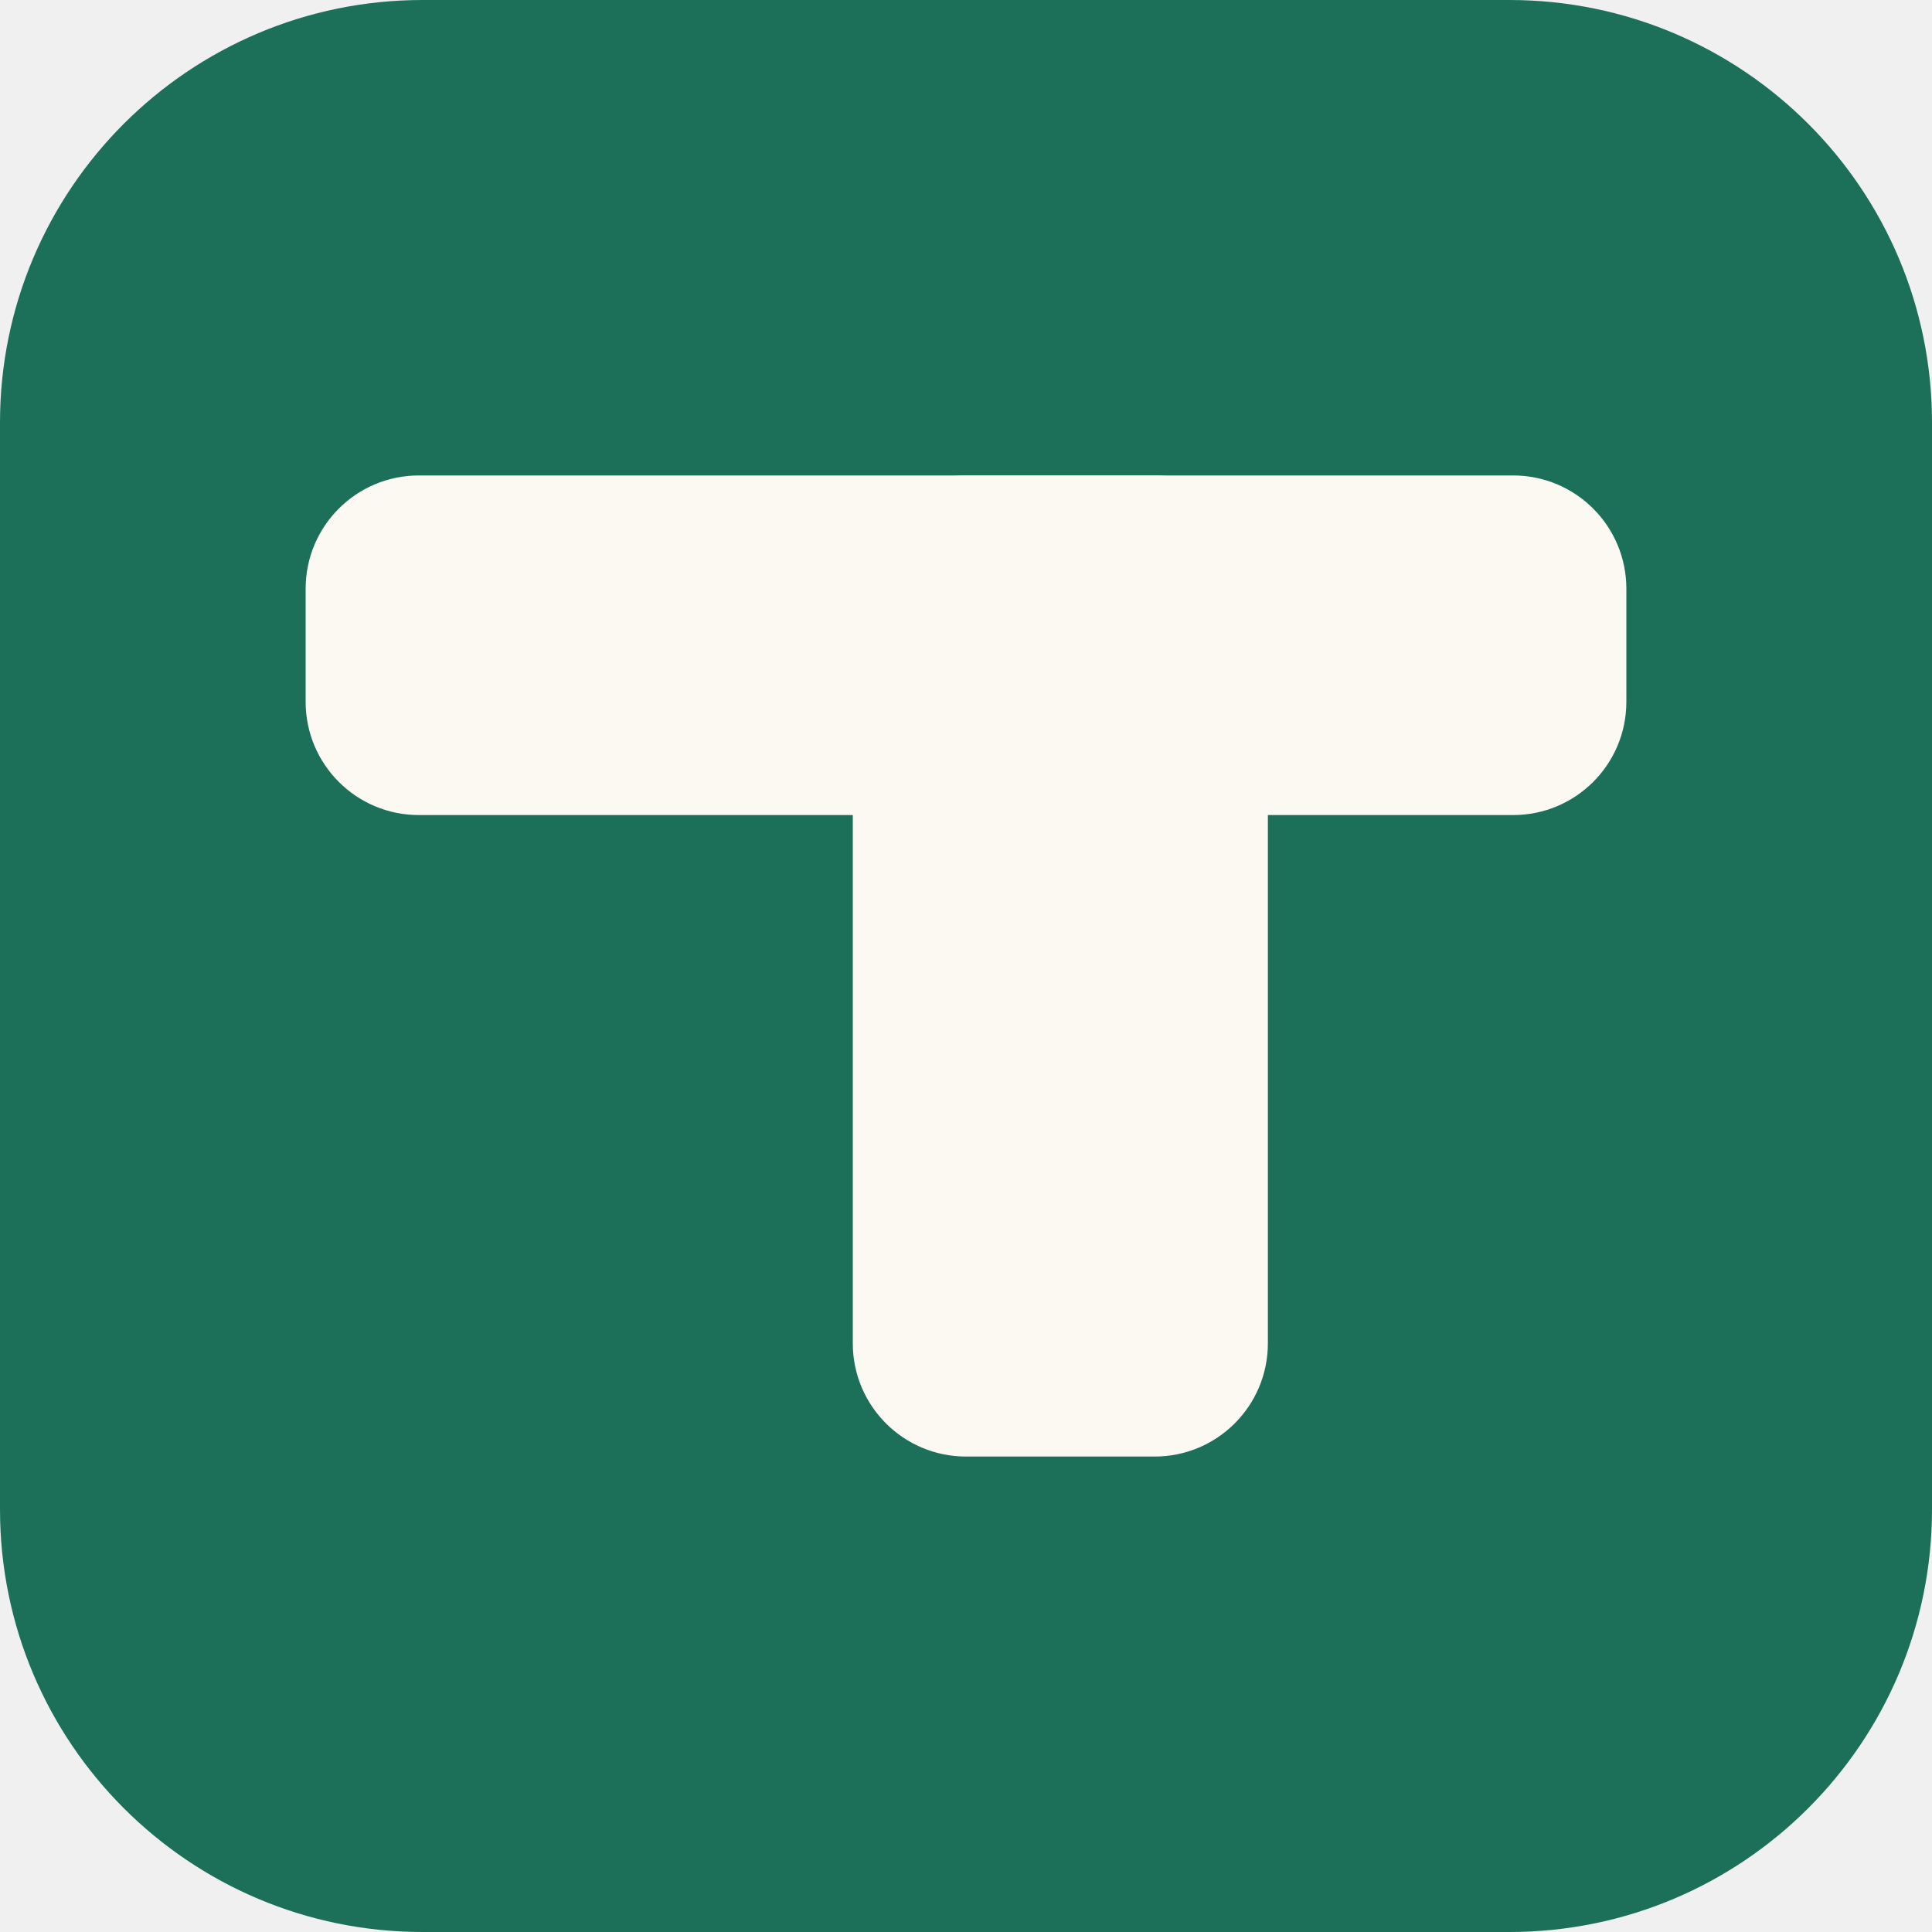
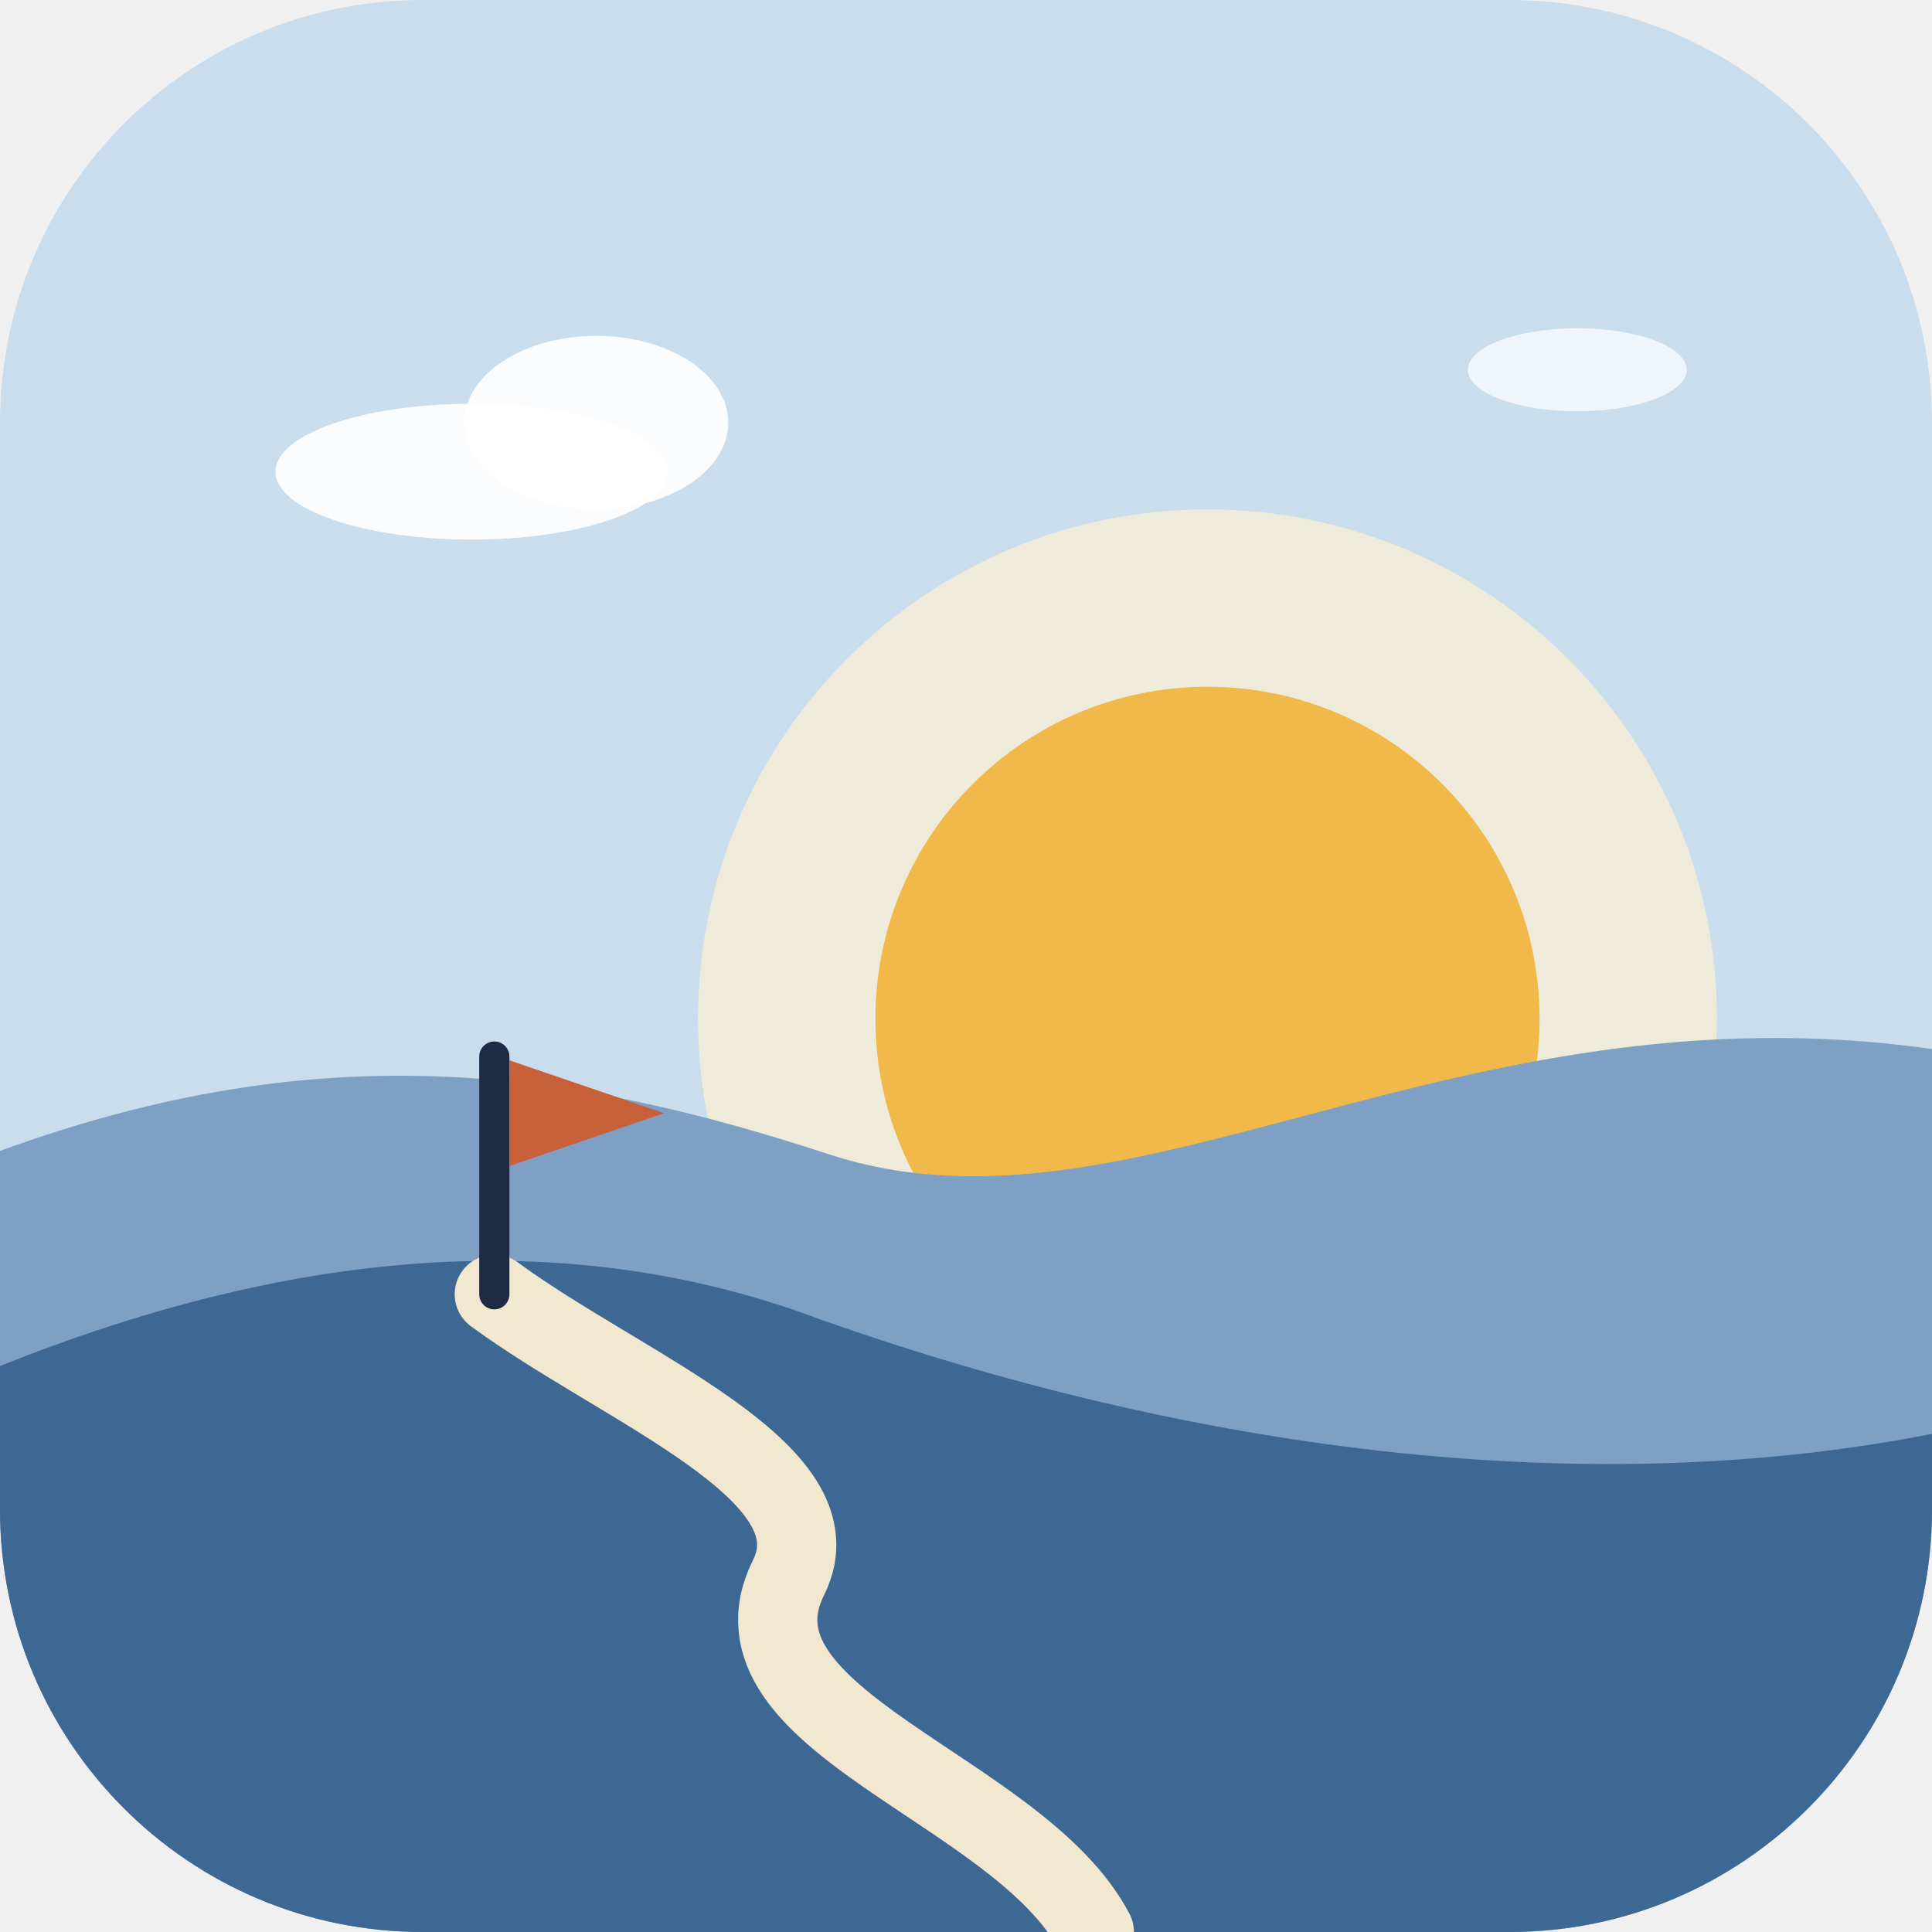
<svg xmlns="http://www.w3.org/2000/svg" viewBox="0 0 1024 1024">
-   <rect width="1024" height="1024" rx="224" fill="#1C7059" />
-   <rect x="162" y="252" width="700" height="180" rx="60" fill="#FCF9F3" />
-   <rect x="452" y="252" width="220" height="520" rx="60" fill="#FCF9F3" />
+   <clipPath id="r">
+     <rect width="1024" height="1024" rx="224" />
+   </clipPath>
+   <g clip-path="url(#r)">
+     <rect width="1024" height="1024" fill="#CADDED" />
+     <ellipse cx="250" cy="250" rx="104" ry="36" fill="#FFFFFF" opacity=".9" />
+     <ellipse cx="316" cy="224" rx="70" ry="46" fill="#FFFFFF" opacity=".9" />
+     <ellipse cx="836" cy="196" rx="58" ry="22" fill="#FFFFFF" opacity=".7" />
+     <circle cx="640" cy="540" r="270" fill="#FBF0D6" opacity=".75" />
+     <circle cx="640" cy="540" r="176" fill="#F0B94A" />
+     <path d="M0 610 C 170 548 300 566 440 612 C 600 664 770 520 1024 556 V1024 H0 Z" fill="#7DA0C4" />
+     <path d="M0 724 C 150 664 290 650 420 694 C 600 760 820 800 1024 760 V1024 H0 Z" fill="#3D6894" />
+     <path d="M580 1024 C 540 948 380 912 418 836 C 446 780 330 736 262 686" fill="none" stroke="#F2E7CF" stroke-width="42" stroke-linecap="round" />
+     <path d="M262 686 V 560" stroke="#1D2B45" stroke-width="16" stroke-linecap="round" />
+     <path d="M270 562 L 352 590 L 270 618 Z" fill="#C8613A" />
+   </g>
</svg>
